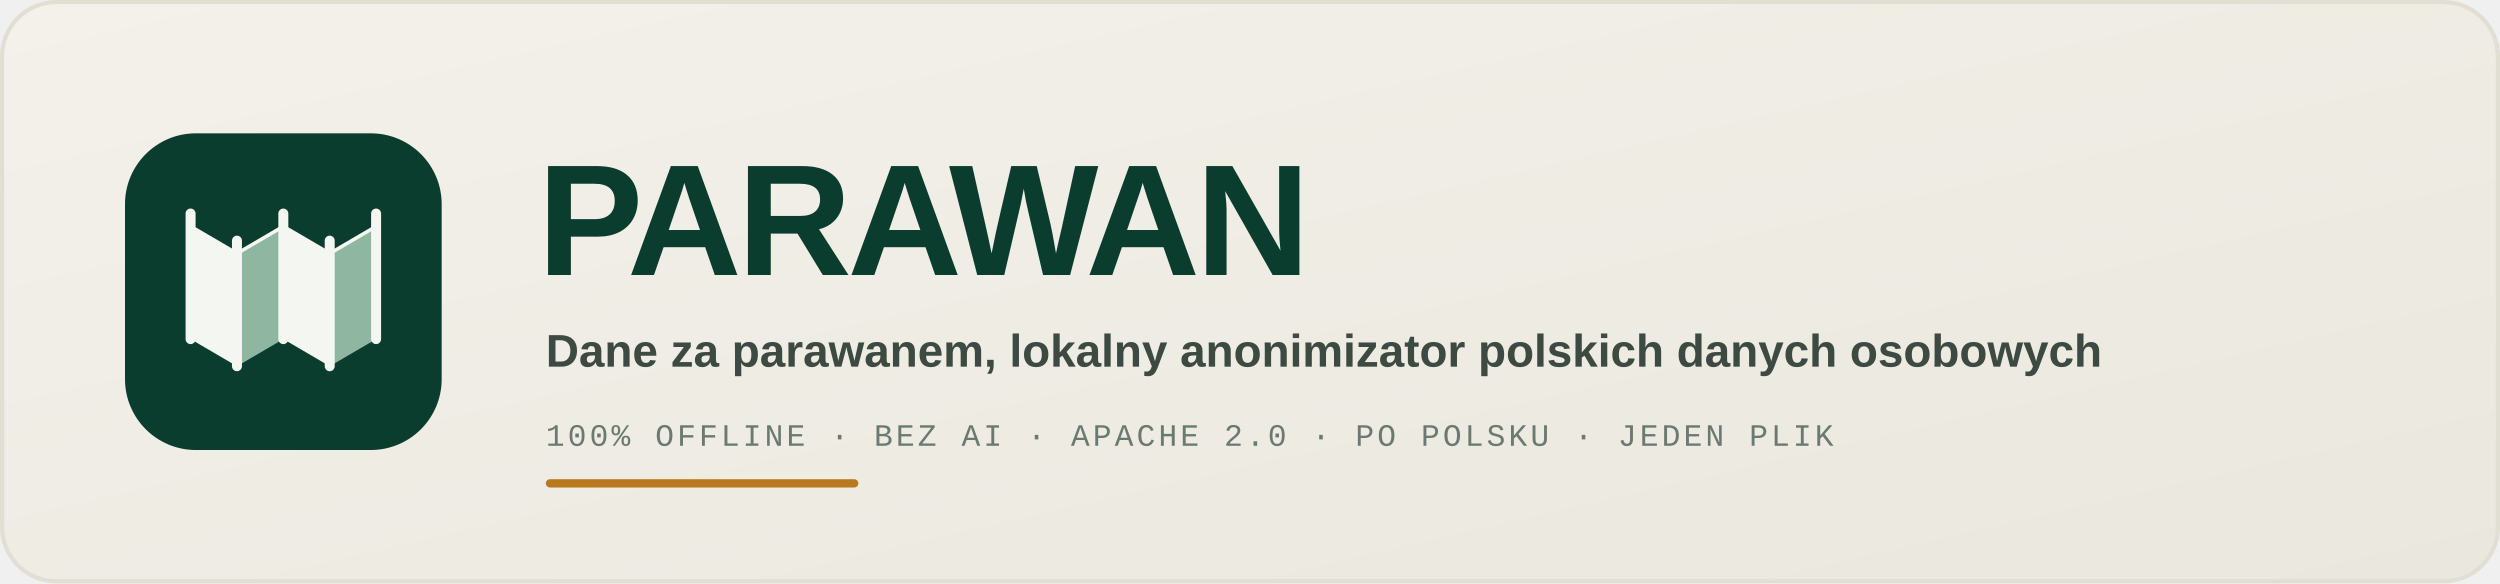
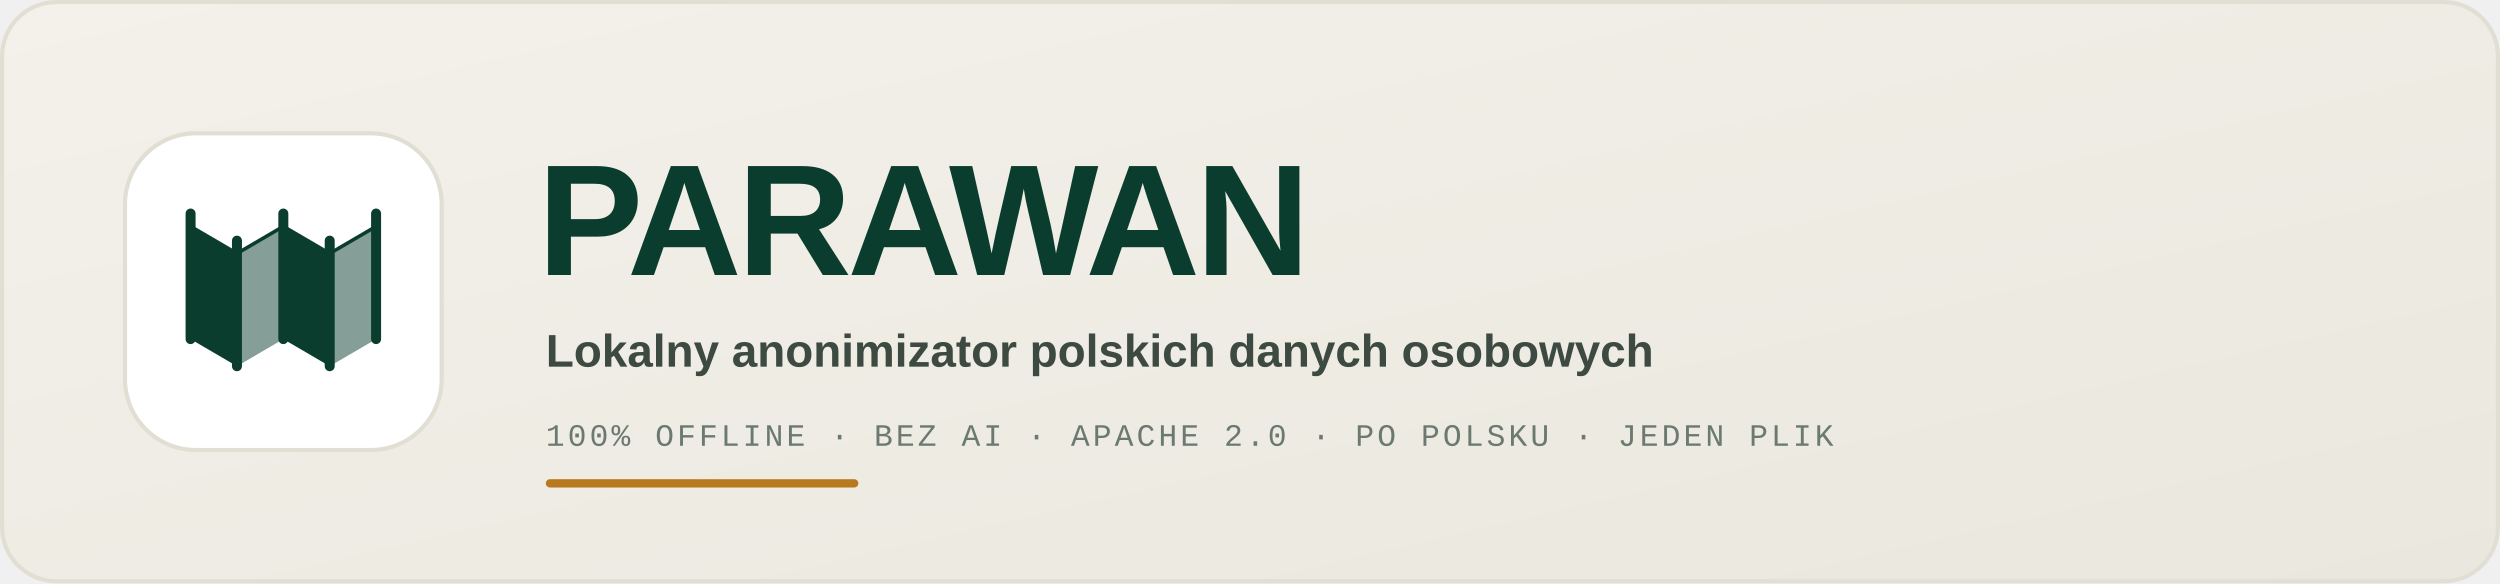
- <svg xmlns="http://www.w3.org/2000/svg" viewBox="0 0 1200 280" width="1200" height="280" role="img" aria-label="Parawan: Dane za parawanem, lokalny anonimizator polskich danych osobowych">
+ <svg xmlns="http://www.w3.org/2000/svg" viewBox="0 0 1200 280" width="1200" height="280" role="img" aria-label="Parawan: lokalny anonimizator polskich danych osobowych">
  <defs>
    <linearGradient id="bg" x1="0" y1="0" x2="1" y2="1">
      <stop offset="0" stop-color="#F3F1EA" />
      <stop offset="1" stop-color="#EAE7DE" />
    </linearGradient>
  </defs>
  <rect x="1" y="1" width="1198" height="278" rx="26" fill="url(#bg)" stroke="#E1DED3" stroke-width="2" />
-   <rect x="60" y="64" width="152" height="152" rx="34" fill="#0B3D2E" />
+   <rect x="60" y="64" width="152" height="152" rx="34" fill="#FFFFFF" stroke="#E1DED3" stroke-width="2" />
  <svg x="86" y="94" width="100" height="92" viewBox="14 48 292 235" preserveAspectRatio="xMidYMid meet">
-     <polygon points="30,74 95,112 95,270 30,232" fill="#F4F6F1" />
-     <polygon points="95,112 160,74 160,232 95,270" fill="#8FB6A0" />
-     <polygon points="160,74 225,112 225,270 160,232" fill="#F4F6F1" />
-     <polygon points="225,112 290,74 290,232 225,270" fill="#8FB6A0" />
-     <path d="M30 74 L95 112 L160 74 L225 112 L290 74" fill="none" stroke="#F4F6F1" stroke-width="5" stroke-linejoin="round" stroke-linecap="round" />
-     <line x1="30" y1="56" x2="30" y2="232" stroke="#F4F6F1" stroke-width="14" stroke-linecap="round" />
-     <line x1="95" y1="94" x2="95" y2="270" stroke="#F4F6F1" stroke-width="14" stroke-linecap="round" />
-     <line x1="160" y1="56" x2="160" y2="232" stroke="#F4F6F1" stroke-width="14" stroke-linecap="round" />
-     <line x1="225" y1="94" x2="225" y2="270" stroke="#F4F6F1" stroke-width="14" stroke-linecap="round" />
-     <line x1="290" y1="56" x2="290" y2="232" stroke="#F4F6F1" stroke-width="14" stroke-linecap="round" />
+     <polygon points="30,74 95,112 95,270 30,232" fill="#0B3D2E" />
+     <polygon points="95,112 160,74 160,232 95,270" fill="#859E97" />
+     <polygon points="160,74 225,112 225,270 160,232" fill="#0B3D2E" />
+     <polygon points="225,112 290,74 290,232 225,270" fill="#859E97" />
+     <path d="M30 74 L95 112 L160 74 L225 112 L290 74" fill="none" stroke="#0B3D2E" stroke-width="5" stroke-linejoin="round" stroke-linecap="round" />
+     <line x1="30" y1="56" x2="30" y2="232" stroke="#0B3D2E" stroke-width="14" stroke-linecap="round" />
+     <line x1="95" y1="94" x2="95" y2="270" stroke="#0B3D2E" stroke-width="14" stroke-linecap="round" />
+     <line x1="160" y1="56" x2="160" y2="232" stroke="#0B3D2E" stroke-width="14" stroke-linecap="round" />
+     <line x1="225" y1="94" x2="225" y2="270" stroke="#0B3D2E" stroke-width="14" stroke-linecap="round" />
+     <line x1="290" y1="56" x2="290" y2="232" stroke="#0B3D2E" stroke-width="14" stroke-linecap="round" />
  </svg>
  <text x="258" y="132" font-family="'Archivo', 'Arial Black', Arial, sans-serif" font-size="76" font-weight="900" letter-spacing="-2" fill="#0B3D2E">PARAWAN</text>
-   <text x="262" y="176" font-family="'Archivo', Arial, sans-serif" font-size="22" font-weight="600" fill="#3D4A42">Dane za parawanem, lokalny anonimizator polskich danych osobowych</text>
+   <text x="262" y="176" font-family="'Archivo', Arial, sans-serif" font-size="22" font-weight="600" fill="#3D4A42">Lokalny anonimizator polskich danych osobowych</text>
  <text x="262" y="214" font-family="'IBM Plex Mono', 'Courier New', monospace" font-size="15" letter-spacing="1.5" fill="#6B7A70">100% OFFLINE  ·  BEZ AI  ·  APACHE 2.0  ·  PO POLSKU  ·  JEDEN PLIK</text>
  <rect x="262" y="230" width="150" height="4" rx="2" fill="#B9791F" />
</svg>
